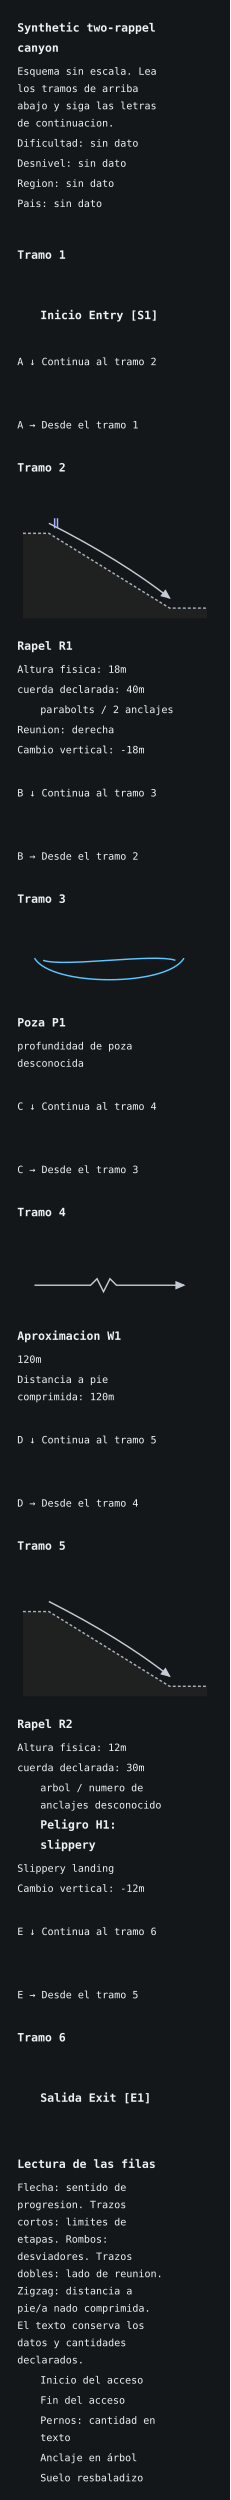
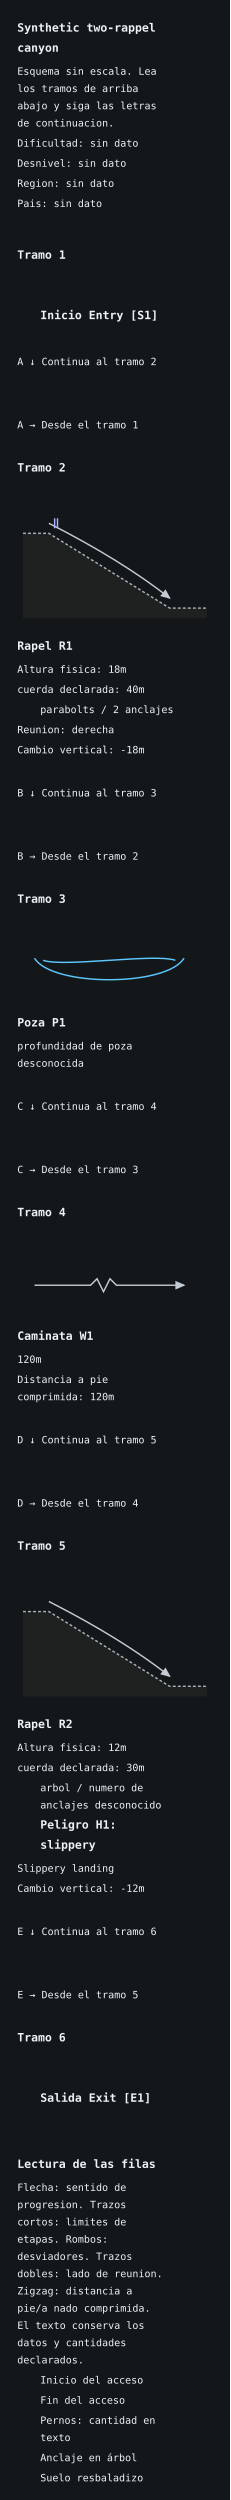
<svg xmlns="http://www.w3.org/2000/svg" role="img" lang="es" xml:lang="es" aria-labelledby="canyon-minimal-320-title" aria-describedby="canyon-minimal-320-description" viewBox="0 0 320 3478" width="320" height="3478" style="max-width: none; min-width: 320px; height: auto;" data-vrl-flow="rows">
  <defs>
    <marker id="canyon-minimal-320-arrow" markerWidth="8" markerHeight="8" refX="6" refY="3" orient="auto" markerUnits="strokeWidth">
      <path d="M0,0 L0,6 L7,3 z" fill="#c3ccd4" />
    </marker>
  </defs>
  <rect x="0" y="0" width="320" height="3478" fill="#14171a" />
  <text x="24" y="44" font-family="ui-monospace, monospace" font-size="16" font-weight="700" fill="#eef2f5" xml:space="preserve">Synthetic two-rappel </text>
  <text x="24" y="72" font-family="ui-monospace, monospace" font-size="16" font-weight="700" fill="#eef2f5" xml:space="preserve">canyon</text>
  <text x="24" y="104" font-family="ui-monospace, monospace" font-size="14" font-weight="400" fill="#eef2f5" xml:space="preserve">Esquema sin escala. Lea </text>
  <text x="24" y="128" font-family="ui-monospace, monospace" font-size="14" font-weight="400" fill="#eef2f5" xml:space="preserve">los tramos de arriba </text>
  <text x="24" y="152" font-family="ui-monospace, monospace" font-size="14" font-weight="400" fill="#eef2f5" xml:space="preserve">abajo y siga las letras </text>
  <text x="24" y="176" font-family="ui-monospace, monospace" font-size="14" font-weight="400" fill="#eef2f5" xml:space="preserve">de continuacion.</text>
  <text x="24" y="204" font-family="ui-monospace, monospace" font-size="14" font-weight="400" fill="#eef2f5" xml:space="preserve">Dificultad: sin dato</text>
  <text x="24" y="232" font-family="ui-monospace, monospace" font-size="14" font-weight="400" fill="#eef2f5" xml:space="preserve">Desnivel: sin dato</text>
  <text x="24" y="260" font-family="ui-monospace, monospace" font-size="14" font-weight="400" fill="#eef2f5" xml:space="preserve">Region: sin dato</text>
  <text x="24" y="288" font-family="ui-monospace, monospace" font-size="14" font-weight="400" fill="#eef2f5" xml:space="preserve">Pais: sin dato</text>
  <g class="vrl-row" data-section="1" data-elements="0">
    <text x="24" y="360" font-family="ui-monospace, monospace" font-size="16" font-weight="700" fill="#eef2f5" xml:space="preserve">Tramo 1</text>
    <text x="56" y="444" font-family="ui-monospace, monospace" font-size="16" font-weight="700" fill="#eef2f5" xml:space="preserve" data-element="0">Inicio Entry [S1]</text>
    <g class="vrl-continuation" data-code="A" data-role="out" data-section="2">
      <text x="24" y="508" font-family="ui-monospace, monospace" font-size="14" font-weight="400" fill="#eef2f5" xml:space="preserve">A ↓ Continua al tramo 2</text>
    </g>
  </g>
  <g class="vrl-row" data-section="2" data-elements="1">
    <g class="vrl-continuation" data-code="A" data-role="in" data-section="1">
      <text x="24" y="596" font-family="ui-monospace, monospace" font-size="14" font-weight="400" fill="#eef2f5" xml:space="preserve">A → Desde el tramo 1</text>
    </g>
    <text x="24" y="656" font-family="ui-monospace, monospace" font-size="16" font-weight="700" fill="#eef2f5" xml:space="preserve">Tramo 2</text>
    <path class="vrl-row-wash" d="M 32 742 L 68 742 L 236 846 L 288 846 L 288 860 L 32 860 Z" fill="#2e3129" fill-opacity="0.4" stroke="none" stroke-width="2" />
    <path class="vrl-row-contour" d="M 32 742 L 68 742 L 236 846 L 288 846" fill="none" fill-opacity="0.4" stroke="#a8b3bd" stroke-width="2" stroke-dasharray="4 3" />
    <path class="vrl-row-technical" d="M 68 728 C 136 762.667 192 797.333 236 832" fill="none" fill-opacity="0.4" stroke="#c3ccd4" stroke-width="2" marker-end="url(#canyon-minimal-320-arrow)" />
    <path class="vrl-row-station" d="M 76 721 L 76 735" fill="none" fill-opacity="0.4" stroke="#a9b3ff" stroke-width="2" />
    <path class="vrl-row-station" d="M 80 721 L 80 735" fill="none" fill-opacity="0.4" stroke="#a9b3ff" stroke-width="2" />
    <text x="24" y="904" font-family="ui-monospace, monospace" font-size="16" font-weight="700" fill="#eef2f5" xml:space="preserve" data-element="1">Rapel R1</text>
    <text x="24" y="936" font-family="ui-monospace, monospace" font-size="14" font-weight="400" fill="#eef2f5" xml:space="preserve" data-element="1">Altura fisica: 18m</text>
    <text x="24" y="964" font-family="ui-monospace, monospace" font-size="14" font-weight="400" fill="#eef2f5" xml:space="preserve" data-element="1">cuerda declarada: 40m</text>
    <text x="56" y="992" font-family="ui-monospace, monospace" font-size="14" font-weight="400" fill="#eef2f5" xml:space="preserve" data-element="1">parabolts / 2 anclajes</text>
    <text x="24" y="1020" font-family="ui-monospace, monospace" font-size="14" font-weight="400" fill="#eef2f5" xml:space="preserve" data-element="1">Reunion: derecha</text>
    <text x="24" y="1048" font-family="ui-monospace, monospace" font-size="14" font-weight="400" fill="#eef2f5" xml:space="preserve" data-element="1">Cambio vertical: -18m</text>
    <g class="vrl-continuation" data-code="B" data-role="out" data-section="3">
      <text x="24" y="1108" font-family="ui-monospace, monospace" font-size="14" font-weight="400" fill="#eef2f5" xml:space="preserve">B ↓ Continua al tramo 3</text>
    </g>
  </g>
  <g class="vrl-row" data-section="3" data-elements="2">
    <g class="vrl-continuation" data-code="B" data-role="in" data-section="2">
      <text x="24" y="1196" font-family="ui-monospace, monospace" font-size="14" font-weight="400" fill="#eef2f5" xml:space="preserve">B → Desde el tramo 2</text>
    </g>
    <text x="24" y="1256" font-family="ui-monospace, monospace" font-size="16" font-weight="700" fill="#eef2f5" xml:space="preserve">Tramo 3</text>
    <path class="vrl-row-pool" d="M 48 1333 C 72 1373 232 1373 256 1333" fill="none" fill-opacity="0.4" stroke="#5cc8ff" stroke-width="2" />
    <path class="vrl-row-water" d="M 60 1336 C 88 1346 216 1326 244 1336" fill="none" fill-opacity="0.4" stroke="#5cc8ff" stroke-width="2" />
    <text x="24" y="1428" font-family="ui-monospace, monospace" font-size="16" font-weight="700" fill="#eef2f5" xml:space="preserve" data-element="2">Poza P1</text>
    <text x="24" y="1460" font-family="ui-monospace, monospace" font-size="14" font-weight="400" fill="#eef2f5" xml:space="preserve" data-element="2">profundidad de poza </text>
    <text x="24" y="1484" font-family="ui-monospace, monospace" font-size="14" font-weight="400" fill="#eef2f5" xml:space="preserve" data-element="2">desconocida</text>
    <g class="vrl-continuation" data-code="C" data-role="out" data-section="4">
      <text x="24" y="1544" font-family="ui-monospace, monospace" font-size="14" font-weight="400" fill="#eef2f5" xml:space="preserve">C ↓ Continua al tramo 4</text>
    </g>
  </g>
  <g class="vrl-row" data-section="4" data-elements="3">
    <g class="vrl-continuation" data-code="C" data-role="in" data-section="3">
      <text x="24" y="1632" font-family="ui-monospace, monospace" font-size="14" font-weight="400" fill="#eef2f5" xml:space="preserve">C → Desde el tramo 3</text>
    </g>
    <text x="24" y="1692" font-family="ui-monospace, monospace" font-size="16" font-weight="700" fill="#eef2f5" xml:space="preserve">Tramo 4</text>
    <path class="vrl-row-distance-break" d="M 48 1788 L 126 1788 L 135 1779 L 144 1797 L 153 1779 L 162 1788 L 256 1788" fill="none" fill-opacity="0.4" stroke="#c3ccd4" stroke-width="2" marker-end="url(#canyon-minimal-320-arrow)" />
-     <text x="24" y="1864" font-family="ui-monospace, monospace" font-size="16" font-weight="700" fill="#eef2f5" xml:space="preserve" data-element="3">Aproximacion W1</text>
+     <text x="24" y="1864" font-family="ui-monospace, monospace" font-size="16" font-weight="700" fill="#eef2f5" xml:space="preserve" data-element="3">Caminata W1</text>
    <text x="24" y="1896" font-family="ui-monospace, monospace" font-size="14" font-weight="400" fill="#eef2f5" xml:space="preserve" data-element="3">120m</text>
    <text x="24" y="1924" font-family="ui-monospace, monospace" font-size="14" font-weight="400" fill="#eef2f5" xml:space="preserve" data-element="3">Distancia a pie </text>
    <text x="24" y="1948" font-family="ui-monospace, monospace" font-size="14" font-weight="400" fill="#eef2f5" xml:space="preserve" data-element="3">comprimida: 120m</text>
    <g class="vrl-continuation" data-code="D" data-role="out" data-section="5">
      <text x="24" y="2008" font-family="ui-monospace, monospace" font-size="14" font-weight="400" fill="#eef2f5" xml:space="preserve">D ↓ Continua al tramo 5</text>
    </g>
  </g>
  <g class="vrl-row" data-section="5" data-elements="4,5">
    <g class="vrl-continuation" data-code="D" data-role="in" data-section="4">
      <text x="24" y="2096" font-family="ui-monospace, monospace" font-size="14" font-weight="400" fill="#eef2f5" xml:space="preserve">D → Desde el tramo 4</text>
    </g>
    <text x="24" y="2156" font-family="ui-monospace, monospace" font-size="16" font-weight="700" fill="#eef2f5" xml:space="preserve">Tramo 5</text>
    <path class="vrl-row-wash" d="M 32 2242 L 68 2242 L 236 2346 L 288 2346 L 288 2360 L 32 2360 Z" fill="#2e3129" fill-opacity="0.4" stroke="none" stroke-width="2" />
    <path class="vrl-row-contour" d="M 32 2242 L 68 2242 L 236 2346 L 288 2346" fill="none" fill-opacity="0.4" stroke="#a8b3bd" stroke-width="2" stroke-dasharray="4 3" />
    <path class="vrl-row-technical" d="M 68 2228 C 136 2262.667 192 2297.333 236 2332" fill="none" fill-opacity="0.4" stroke="#c3ccd4" stroke-width="2" marker-end="url(#canyon-minimal-320-arrow)" />
    <text x="24" y="2404" font-family="ui-monospace, monospace" font-size="16" font-weight="700" fill="#eef2f5" xml:space="preserve" data-element="4">Rapel R2</text>
    <text x="24" y="2436" font-family="ui-monospace, monospace" font-size="14" font-weight="400" fill="#eef2f5" xml:space="preserve" data-element="4">Altura fisica: 12m</text>
    <text x="24" y="2464" font-family="ui-monospace, monospace" font-size="14" font-weight="400" fill="#eef2f5" xml:space="preserve" data-element="4">cuerda declarada: 30m</text>
    <text x="56" y="2492" font-family="ui-monospace, monospace" font-size="14" font-weight="400" fill="#eef2f5" xml:space="preserve" data-element="4">arbol / numero de </text>
    <text x="56" y="2516" font-family="ui-monospace, monospace" font-size="14" font-weight="400" fill="#eef2f5" xml:space="preserve" data-element="4">anclajes desconocido</text>
    <text x="56" y="2544" font-family="ui-monospace, monospace" font-size="16" font-weight="700" fill="#eef2f5" xml:space="preserve" data-element="5">Peligro H1: </text>
    <text x="56" y="2572" font-family="ui-monospace, monospace" font-size="16" font-weight="700" fill="#eef2f5" xml:space="preserve" data-element="5">slippery</text>
    <text x="24" y="2604" font-family="ui-monospace, monospace" font-size="14" font-weight="400" fill="#eef2f5" xml:space="preserve" data-element="5">Slippery landing</text>
    <text x="24" y="2632" font-family="ui-monospace, monospace" font-size="14" font-weight="400" fill="#eef2f5" xml:space="preserve" data-element="4">Cambio vertical: -12m</text>
    <g class="vrl-continuation" data-code="E" data-role="out" data-section="6">
      <text x="24" y="2692" font-family="ui-monospace, monospace" font-size="14" font-weight="400" fill="#eef2f5" xml:space="preserve">E ↓ Continua al tramo 6</text>
    </g>
  </g>
  <g class="vrl-row" data-section="6" data-elements="6">
    <g class="vrl-continuation" data-code="E" data-role="in" data-section="5">
      <text x="24" y="2780" font-family="ui-monospace, monospace" font-size="14" font-weight="400" fill="#eef2f5" xml:space="preserve">E → Desde el tramo 5</text>
    </g>
    <text x="24" y="2840" font-family="ui-monospace, monospace" font-size="16" font-weight="700" fill="#eef2f5" xml:space="preserve">Tramo 6</text>
    <text x="56" y="2924" font-family="ui-monospace, monospace" font-size="16" font-weight="700" fill="#eef2f5" xml:space="preserve" data-element="6">Salida Exit [E1]</text>
  </g>
  <text x="24" y="3016" font-family="ui-monospace, monospace" font-size="16" font-weight="700" fill="#eef2f5" xml:space="preserve">Lectura de las filas</text>
  <text x="24" y="3048" font-family="ui-monospace, monospace" font-size="14" font-weight="400" fill="#eef2f5" xml:space="preserve">Flecha: sentido de </text>
  <text x="24" y="3072" font-family="ui-monospace, monospace" font-size="14" font-weight="400" fill="#eef2f5" xml:space="preserve">progresion. Trazos </text>
  <text x="24" y="3096" font-family="ui-monospace, monospace" font-size="14" font-weight="400" fill="#eef2f5" xml:space="preserve">cortos: limites de </text>
  <text x="24" y="3120" font-family="ui-monospace, monospace" font-size="14" font-weight="400" fill="#eef2f5" xml:space="preserve">etapas. Rombos: </text>
  <text x="24" y="3144" font-family="ui-monospace, monospace" font-size="14" font-weight="400" fill="#eef2f5" xml:space="preserve">desviadores. Trazos </text>
  <text x="24" y="3168" font-family="ui-monospace, monospace" font-size="14" font-weight="400" fill="#eef2f5" xml:space="preserve">dobles: lado de reunion. </text>
  <text x="24" y="3192" font-family="ui-monospace, monospace" font-size="14" font-weight="400" fill="#eef2f5" xml:space="preserve">Zigzag: distancia a </text>
  <text x="24" y="3216" font-family="ui-monospace, monospace" font-size="14" font-weight="400" fill="#eef2f5" xml:space="preserve">pie/a nado comprimida. </text>
  <text x="24" y="3240" font-family="ui-monospace, monospace" font-size="14" font-weight="400" fill="#eef2f5" xml:space="preserve">El texto conserva los </text>
  <text x="24" y="3264" font-family="ui-monospace, monospace" font-size="14" font-weight="400" fill="#eef2f5" xml:space="preserve">datos y cantidades </text>
  <text x="24" y="3288" font-family="ui-monospace, monospace" font-size="14" font-weight="400" fill="#eef2f5" xml:space="preserve">declarados.</text>
  <text x="56" y="3316" font-family="ui-monospace, monospace" font-size="14" font-weight="400" fill="#eef2f5" xml:space="preserve">Inicio del acceso</text>
  <text x="56" y="3344" font-family="ui-monospace, monospace" font-size="14" font-weight="400" fill="#eef2f5" xml:space="preserve">Fin del acceso</text>
  <text x="56" y="3372" font-family="ui-monospace, monospace" font-size="14" font-weight="400" fill="#eef2f5" xml:space="preserve">Pernos: cantidad en </text>
  <text x="56" y="3396" font-family="ui-monospace, monospace" font-size="14" font-weight="400" fill="#eef2f5" xml:space="preserve">texto</text>
  <text x="56" y="3424" font-family="ui-monospace, monospace" font-size="14" font-weight="400" fill="#eef2f5" xml:space="preserve">Anclaje en árbol</text>
  <text x="56" y="3452" font-family="ui-monospace, monospace" font-size="14" font-weight="400" fill="#eef2f5" xml:space="preserve">Suelo resbaladizo</text>
</svg>
